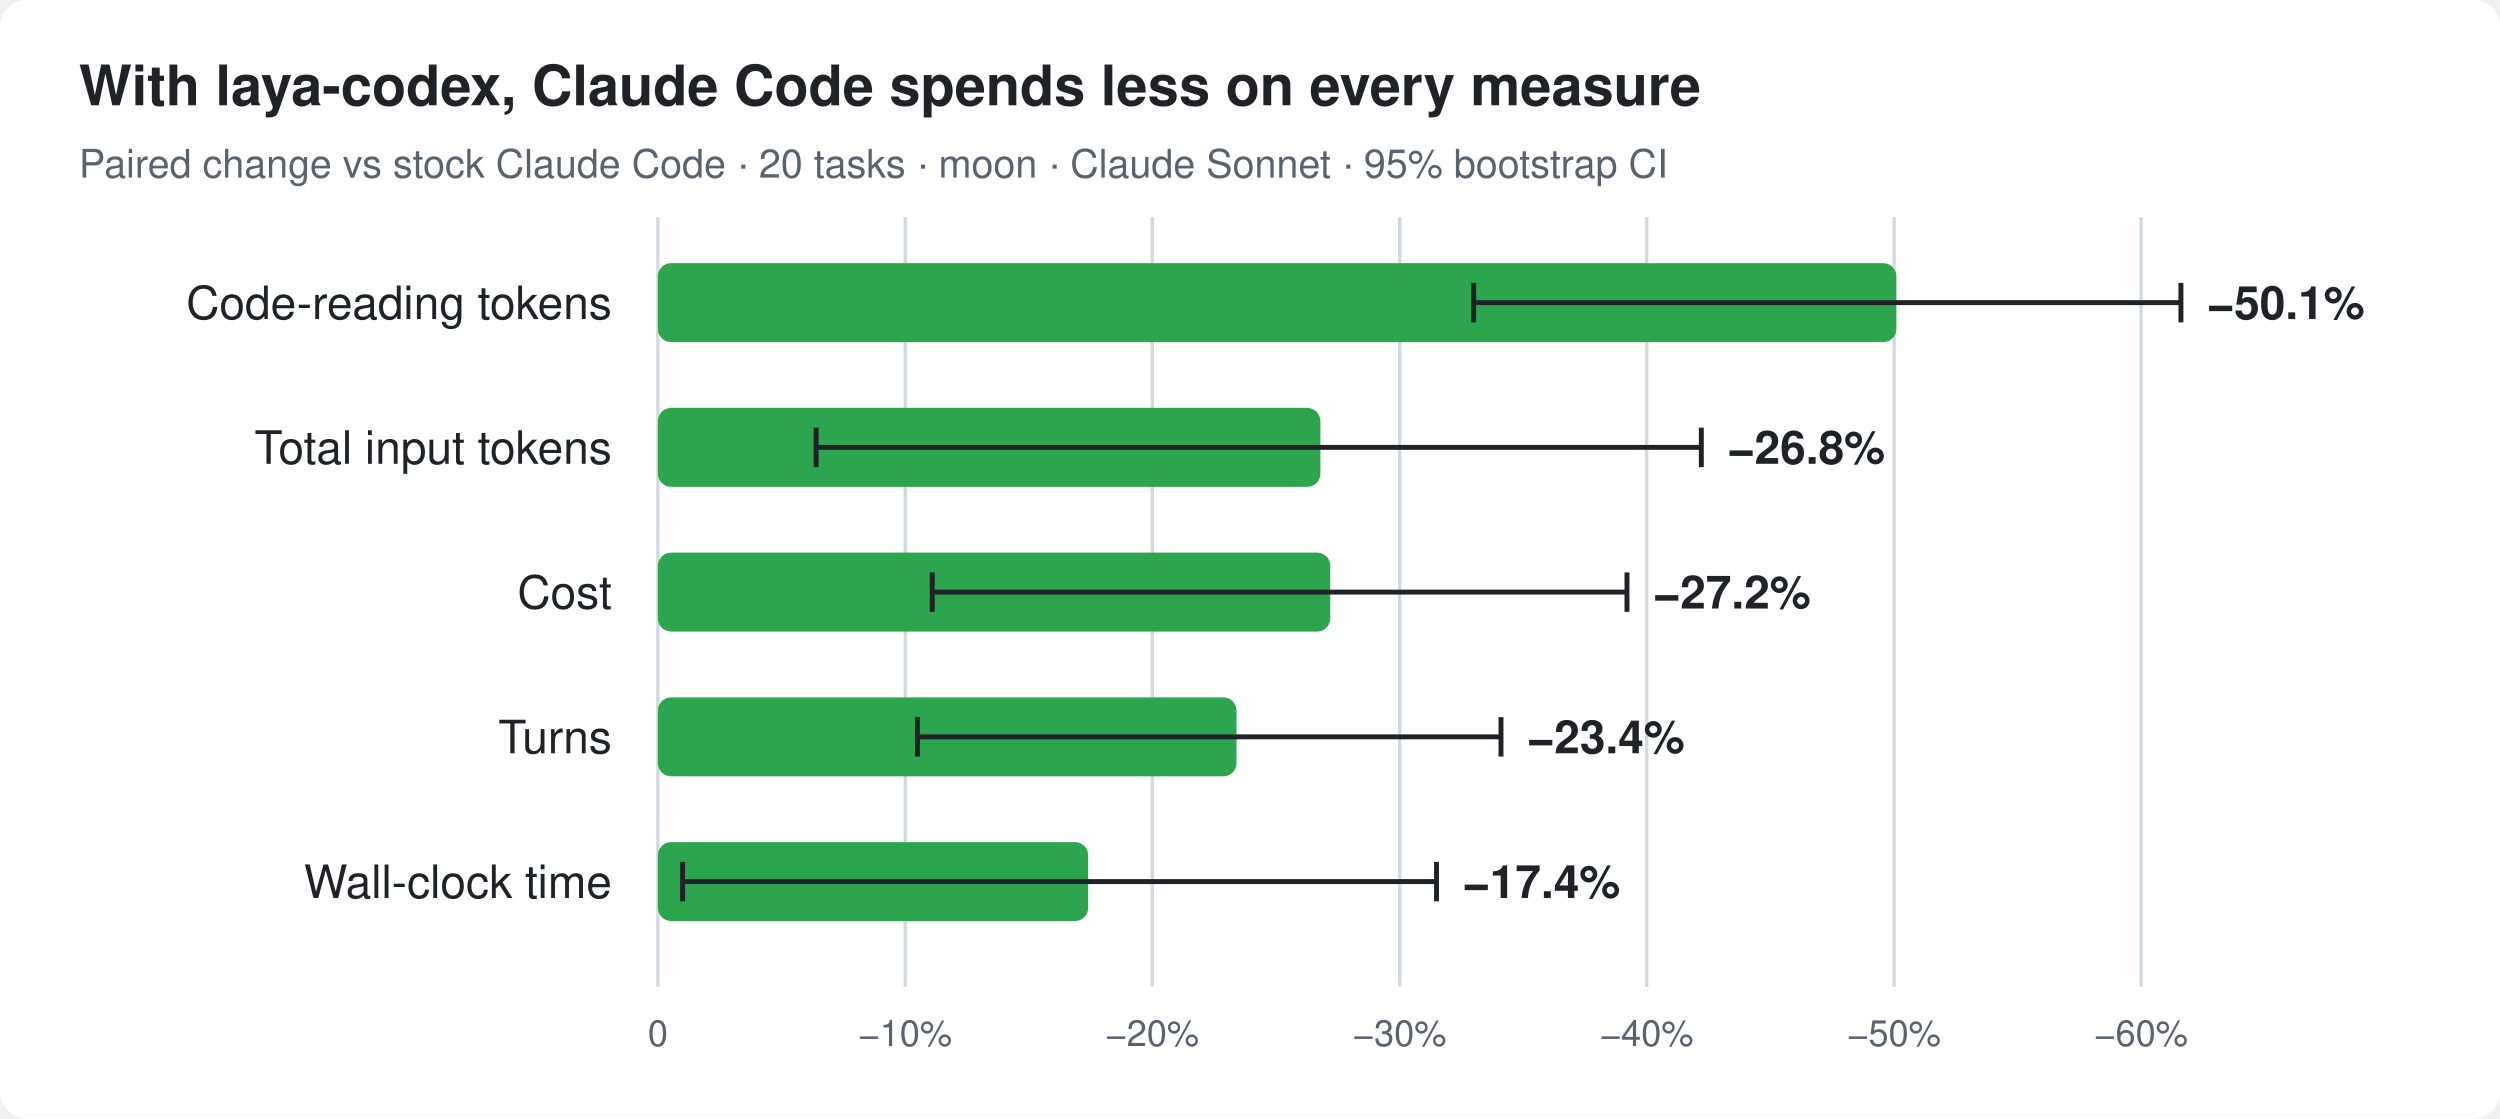
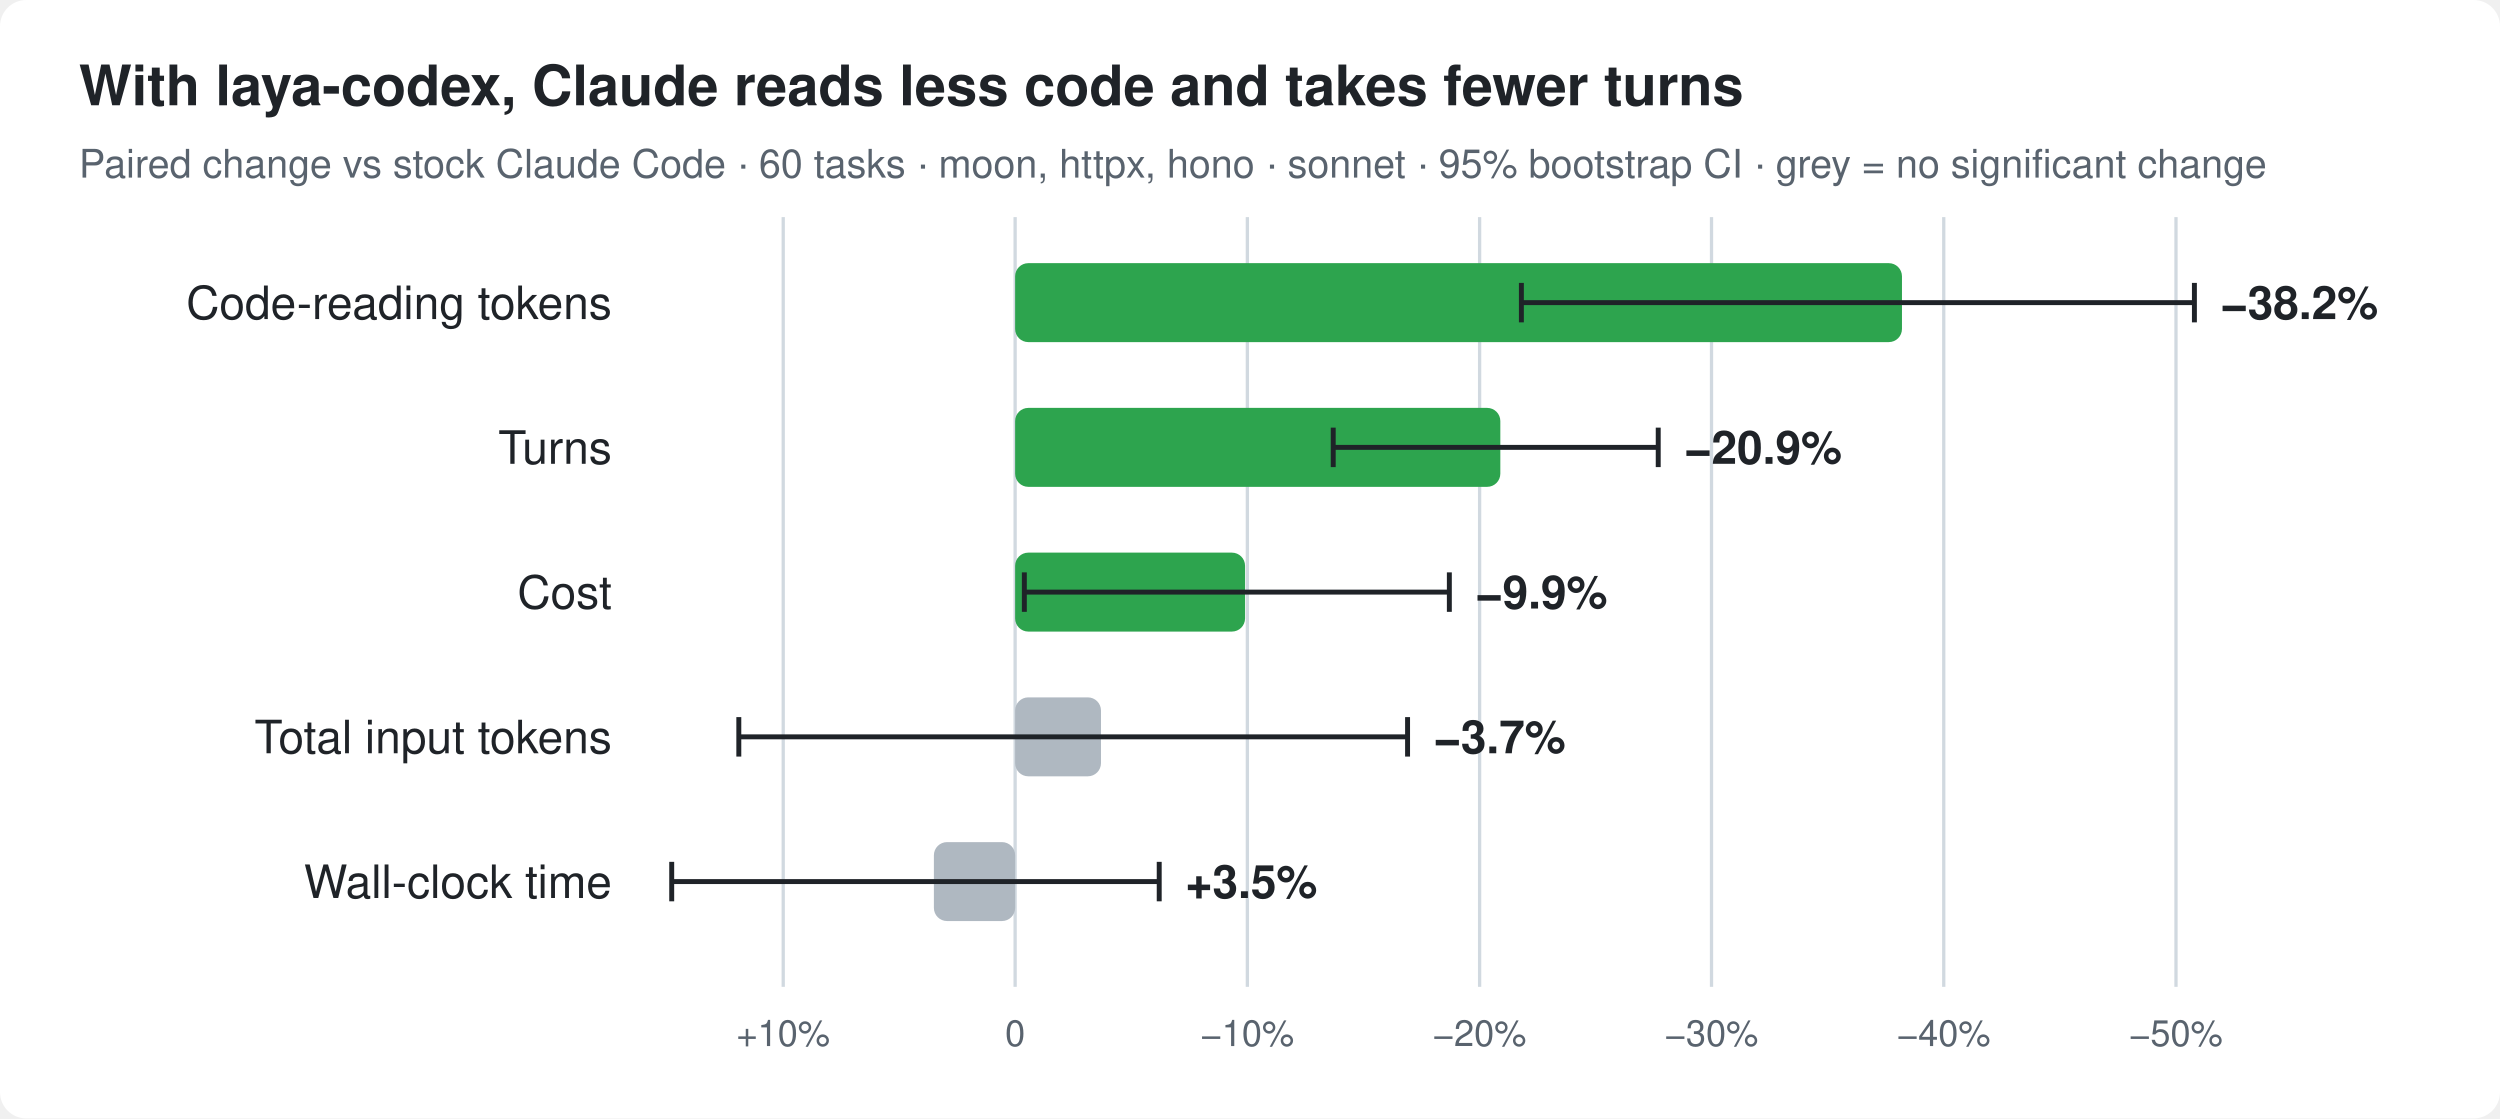
- <svg xmlns="http://www.w3.org/2000/svg" width="760" height="340" viewBox="0 0 760 340" role="img" aria-label="laya-codex benchmark: savings vs stock Claude Code">
+ <svg xmlns="http://www.w3.org/2000/svg" width="760" height="340" viewBox="0 0 760 340" role="img" aria-label="laya-codex benchmark: change vs stock Claude Code">
  <rect width="760" height="340" rx="8" fill="#ffffff" />
-   <text x="24.0" y="32.0" font-family="-apple-system,BlinkMacSystemFont,'Segoe UI',Helvetica,Arial,sans-serif" font-size="17" fill="#1f2328" text-anchor="start" font-weight="600">With laya-codex, Claude Code spends less on every measure</text>
-   <text x="24.0" y="54.0" font-family="-apple-system,BlinkMacSystemFont,'Segoe UI',Helvetica,Arial,sans-serif" font-size="12" fill="#59636e" text-anchor="start" font-weight="normal">Paired change vs stock Claude Code · 20 tasks · moon · Claude Sonnet · 95% bootstrap CI</text>
-   <line x1="200.0" y1="66" x2="200.0" y2="300" stroke="#d1d9e0" stroke-width="1" />
-   <text x="200.0" y="318.0" font-family="-apple-system,BlinkMacSystemFont,'Segoe UI',Helvetica,Arial,sans-serif" font-size="11" fill="#59636e" text-anchor="middle" font-weight="normal">0</text>
-   <line x1="275.2" y1="66" x2="275.2" y2="300" stroke="#d1d9e0" stroke-width="1" />
-   <text x="275.2" y="318.0" font-family="-apple-system,BlinkMacSystemFont,'Segoe UI',Helvetica,Arial,sans-serif" font-size="11" fill="#59636e" text-anchor="middle" font-weight="normal">−10%</text>
-   <line x1="350.3" y1="66" x2="350.3" y2="300" stroke="#d1d9e0" stroke-width="1" />
-   <text x="350.3" y="318.0" font-family="-apple-system,BlinkMacSystemFont,'Segoe UI',Helvetica,Arial,sans-serif" font-size="11" fill="#59636e" text-anchor="middle" font-weight="normal">−20%</text>
-   <line x1="425.5" y1="66" x2="425.5" y2="300" stroke="#d1d9e0" stroke-width="1" />
-   <text x="425.5" y="318.0" font-family="-apple-system,BlinkMacSystemFont,'Segoe UI',Helvetica,Arial,sans-serif" font-size="11" fill="#59636e" text-anchor="middle" font-weight="normal">−30%</text>
-   <line x1="500.6" y1="66" x2="500.6" y2="300" stroke="#d1d9e0" stroke-width="1" />
-   <text x="500.6" y="318.0" font-family="-apple-system,BlinkMacSystemFont,'Segoe UI',Helvetica,Arial,sans-serif" font-size="11" fill="#59636e" text-anchor="middle" font-weight="normal">−40%</text>
-   <line x1="575.8" y1="66" x2="575.8" y2="300" stroke="#d1d9e0" stroke-width="1" />
-   <text x="575.8" y="318.0" font-family="-apple-system,BlinkMacSystemFont,'Segoe UI',Helvetica,Arial,sans-serif" font-size="11" fill="#59636e" text-anchor="middle" font-weight="normal">−50%</text>
-   <line x1="650.9" y1="66" x2="650.9" y2="300" stroke="#d1d9e0" stroke-width="1" />
-   <text x="650.9" y="318.0" font-family="-apple-system,BlinkMacSystemFont,'Segoe UI',Helvetica,Arial,sans-serif" font-size="11" fill="#59636e" text-anchor="middle" font-weight="normal">−60%</text>
+   <text x="24.0" y="32.0" font-family="-apple-system,BlinkMacSystemFont,'Segoe UI',Helvetica,Arial,sans-serif" font-size="17" fill="#1f2328" text-anchor="start" font-weight="600">With laya-codex, Claude reads less code and takes fewer turns</text>
+   <text x="24.0" y="54.0" font-family="-apple-system,BlinkMacSystemFont,'Segoe UI',Helvetica,Arial,sans-serif" font-size="12" fill="#59636e" text-anchor="start" font-weight="normal">Paired change vs stock Claude Code · 60 tasks · moon, httpx, hono · sonnet · 95% bootstrap CI · grey = no significant change</text>
+   <line x1="238.1" y1="66" x2="238.1" y2="300" stroke="#d1d9e0" stroke-width="1" />
+   <text x="238.1" y="318.0" font-family="-apple-system,BlinkMacSystemFont,'Segoe UI',Helvetica,Arial,sans-serif" font-size="11" fill="#59636e" text-anchor="middle" font-weight="normal">+10%</text>
+   <line x1="308.6" y1="66" x2="308.6" y2="300" stroke="#d1d9e0" stroke-width="1" />
+   <text x="308.6" y="318.0" font-family="-apple-system,BlinkMacSystemFont,'Segoe UI',Helvetica,Arial,sans-serif" font-size="11" fill="#59636e" text-anchor="middle" font-weight="normal">0</text>
+   <line x1="379.2" y1="66" x2="379.2" y2="300" stroke="#d1d9e0" stroke-width="1" />
+   <text x="379.2" y="318.0" font-family="-apple-system,BlinkMacSystemFont,'Segoe UI',Helvetica,Arial,sans-serif" font-size="11" fill="#59636e" text-anchor="middle" font-weight="normal">−10%</text>
+   <line x1="449.8" y1="66" x2="449.8" y2="300" stroke="#d1d9e0" stroke-width="1" />
+   <text x="449.8" y="318.0" font-family="-apple-system,BlinkMacSystemFont,'Segoe UI',Helvetica,Arial,sans-serif" font-size="11" fill="#59636e" text-anchor="middle" font-weight="normal">−20%</text>
+   <line x1="520.3" y1="66" x2="520.3" y2="300" stroke="#d1d9e0" stroke-width="1" />
+   <text x="520.3" y="318.0" font-family="-apple-system,BlinkMacSystemFont,'Segoe UI',Helvetica,Arial,sans-serif" font-size="11" fill="#59636e" text-anchor="middle" font-weight="normal">−30%</text>
+   <line x1="590.9" y1="66" x2="590.9" y2="300" stroke="#d1d9e0" stroke-width="1" />
+   <text x="590.9" y="318.0" font-family="-apple-system,BlinkMacSystemFont,'Segoe UI',Helvetica,Arial,sans-serif" font-size="11" fill="#59636e" text-anchor="middle" font-weight="normal">−40%</text>
+   <line x1="661.5" y1="66" x2="661.5" y2="300" stroke="#d1d9e0" stroke-width="1" />
+   <text x="661.5" y="318.0" font-family="-apple-system,BlinkMacSystemFont,'Segoe UI',Helvetica,Arial,sans-serif" font-size="11" fill="#59636e" text-anchor="middle" font-weight="normal">−50%</text>
  <text x="186.0" y="97.0" font-family="-apple-system,BlinkMacSystemFont,'Segoe UI',Helvetica,Arial,sans-serif" font-size="14" fill="#1f2328" text-anchor="end" font-weight="normal">Code-reading tokens</text>
-   <rect x="200" y="80.0" width="376.5" height="24" rx="4" fill="#2da44e" />
-   <line x1="448.0" y1="92.0" x2="663.0" y2="92.0" stroke="#1f2328" stroke-width="1.5" />
-   <line x1="448.0" y1="86.0" x2="448.0" y2="98.0" stroke="#1f2328" stroke-width="1.5" />
-   <line x1="663.0" y1="86.0" x2="663.0" y2="98.0" stroke="#1f2328" stroke-width="1.5" />
-   <text x="671.0" y="97.0" font-family="-apple-system,BlinkMacSystemFont,'Segoe UI',Helvetica,Arial,sans-serif" font-size="14" fill="#1f2328" text-anchor="start" font-weight="600">−50.1%</text>
-   <text x="186.0" y="141.0" font-family="-apple-system,BlinkMacSystemFont,'Segoe UI',Helvetica,Arial,sans-serif" font-size="14" fill="#1f2328" text-anchor="end" font-weight="normal">Total input tokens</text>
-   <rect x="200" y="124.0" width="201.4" height="24" rx="4" fill="#2da44e" />
-   <line x1="248.1" y1="136.0" x2="517.2" y2="136.0" stroke="#1f2328" stroke-width="1.5" />
-   <line x1="248.1" y1="130.0" x2="248.1" y2="142.0" stroke="#1f2328" stroke-width="1.5" />
-   <line x1="517.2" y1="130.0" x2="517.2" y2="142.0" stroke="#1f2328" stroke-width="1.5" />
-   <text x="525.2" y="141.0" font-family="-apple-system,BlinkMacSystemFont,'Segoe UI',Helvetica,Arial,sans-serif" font-size="14" fill="#1f2328" text-anchor="start" font-weight="600">−26.8%</text>
+   <rect x="308.6" y="80.0" width="269.6" height="24" rx="4" fill="#2da44e" />
+   <line x1="462.5" y1="92.0" x2="667.1" y2="92.0" stroke="#1f2328" stroke-width="1.5" />
+   <line x1="462.5" y1="86.0" x2="462.5" y2="98.0" stroke="#1f2328" stroke-width="1.5" />
+   <line x1="667.1" y1="86.0" x2="667.1" y2="98.0" stroke="#1f2328" stroke-width="1.5" />
+   <text x="675.1" y="97.0" font-family="-apple-system,BlinkMacSystemFont,'Segoe UI',Helvetica,Arial,sans-serif" font-size="14" fill="#1f2328" text-anchor="start" font-weight="600">−38.2%</text>
+   <text x="186.0" y="141.0" font-family="-apple-system,BlinkMacSystemFont,'Segoe UI',Helvetica,Arial,sans-serif" font-size="14" fill="#1f2328" text-anchor="end" font-weight="normal">Turns</text>
+   <rect x="308.6" y="124.0" width="147.5" height="24" rx="4" fill="#2da44e" />
+   <line x1="405.3" y1="136.0" x2="504.1" y2="136.0" stroke="#1f2328" stroke-width="1.5" />
+   <line x1="405.3" y1="130.0" x2="405.3" y2="142.0" stroke="#1f2328" stroke-width="1.5" />
+   <line x1="504.1" y1="130.0" x2="504.1" y2="142.0" stroke="#1f2328" stroke-width="1.5" />
+   <text x="512.1" y="141.0" font-family="-apple-system,BlinkMacSystemFont,'Segoe UI',Helvetica,Arial,sans-serif" font-size="14" fill="#1f2328" text-anchor="start" font-weight="600">−20.9%</text>
  <text x="186.0" y="185.0" font-family="-apple-system,BlinkMacSystemFont,'Segoe UI',Helvetica,Arial,sans-serif" font-size="14" fill="#1f2328" text-anchor="end" font-weight="normal">Cost</text>
-   <rect x="200" y="168.0" width="204.4" height="24" rx="4" fill="#2da44e" />
-   <line x1="283.4" y1="180.0" x2="494.6" y2="180.0" stroke="#1f2328" stroke-width="1.5" />
-   <line x1="283.4" y1="174.0" x2="283.4" y2="186.0" stroke="#1f2328" stroke-width="1.5" />
-   <line x1="494.6" y1="174.0" x2="494.6" y2="186.0" stroke="#1f2328" stroke-width="1.5" />
-   <text x="502.6" y="185.0" font-family="-apple-system,BlinkMacSystemFont,'Segoe UI',Helvetica,Arial,sans-serif" font-size="14" fill="#1f2328" text-anchor="start" font-weight="600">−27.2%</text>
-   <text x="186.0" y="229.0" font-family="-apple-system,BlinkMacSystemFont,'Segoe UI',Helvetica,Arial,sans-serif" font-size="14" fill="#1f2328" text-anchor="end" font-weight="normal">Turns</text>
-   <rect x="200" y="212.0" width="175.9" height="24" rx="4" fill="#2da44e" />
-   <line x1="278.9" y1="224.0" x2="456.3" y2="224.0" stroke="#1f2328" stroke-width="1.5" />
-   <line x1="278.9" y1="218.0" x2="278.9" y2="230.0" stroke="#1f2328" stroke-width="1.5" />
-   <line x1="456.3" y1="218.0" x2="456.3" y2="230.0" stroke="#1f2328" stroke-width="1.5" />
-   <text x="464.3" y="229.0" font-family="-apple-system,BlinkMacSystemFont,'Segoe UI',Helvetica,Arial,sans-serif" font-size="14" fill="#1f2328" text-anchor="start" font-weight="600">−23.4%</text>
+   <rect x="308.6" y="168.0" width="69.9" height="24" rx="4" fill="#2da44e" />
+   <line x1="311.4" y1="180.0" x2="440.6" y2="180.0" stroke="#1f2328" stroke-width="1.5" />
+   <line x1="311.4" y1="174.0" x2="311.4" y2="186.0" stroke="#1f2328" stroke-width="1.5" />
+   <line x1="440.6" y1="174.0" x2="440.6" y2="186.0" stroke="#1f2328" stroke-width="1.5" />
+   <text x="448.6" y="185.0" font-family="-apple-system,BlinkMacSystemFont,'Segoe UI',Helvetica,Arial,sans-serif" font-size="14" fill="#1f2328" text-anchor="start" font-weight="600">−9.9%</text>
+   <text x="186.0" y="229.0" font-family="-apple-system,BlinkMacSystemFont,'Segoe UI',Helvetica,Arial,sans-serif" font-size="14" fill="#1f2328" text-anchor="end" font-weight="normal">Total input tokens</text>
+   <rect x="308.6" y="212.0" width="26.1" height="24" rx="4" fill="#afb8c1" />
+   <line x1="224.6" y1="224.0" x2="427.9" y2="224.0" stroke="#1f2328" stroke-width="1.5" />
+   <line x1="224.6" y1="218.0" x2="224.6" y2="230.0" stroke="#1f2328" stroke-width="1.5" />
+   <line x1="427.9" y1="218.0" x2="427.9" y2="230.0" stroke="#1f2328" stroke-width="1.5" />
+   <text x="435.9" y="229.0" font-family="-apple-system,BlinkMacSystemFont,'Segoe UI',Helvetica,Arial,sans-serif" font-size="14" fill="#1f2328" text-anchor="start" font-weight="600">−3.7%</text>
  <text x="186.0" y="273.0" font-family="-apple-system,BlinkMacSystemFont,'Segoe UI',Helvetica,Arial,sans-serif" font-size="14" fill="#1f2328" text-anchor="end" font-weight="normal">Wall-clock time</text>
-   <rect x="200" y="256.0" width="130.8" height="24" rx="4" fill="#2da44e" />
-   <line x1="207.5" y1="268.0" x2="436.7" y2="268.0" stroke="#1f2328" stroke-width="1.5" />
-   <line x1="207.5" y1="262.0" x2="207.5" y2="274.0" stroke="#1f2328" stroke-width="1.5" />
-   <line x1="436.7" y1="262.0" x2="436.7" y2="274.0" stroke="#1f2328" stroke-width="1.5" />
-   <text x="444.7" y="273.0" font-family="-apple-system,BlinkMacSystemFont,'Segoe UI',Helvetica,Arial,sans-serif" font-size="14" fill="#1f2328" text-anchor="start" font-weight="600">−17.4%</text>
+   <rect x="283.9" y="256.0" width="24.7" height="24" rx="4" fill="#afb8c1" />
+   <line x1="204.2" y1="268.0" x2="352.4" y2="268.0" stroke="#1f2328" stroke-width="1.5" />
+   <line x1="204.2" y1="262.0" x2="204.2" y2="274.0" stroke="#1f2328" stroke-width="1.5" />
+   <line x1="352.4" y1="262.0" x2="352.4" y2="274.0" stroke="#1f2328" stroke-width="1.5" />
+   <text x="360.4" y="273.0" font-family="-apple-system,BlinkMacSystemFont,'Segoe UI',Helvetica,Arial,sans-serif" font-size="14" fill="#1f2328" text-anchor="start" font-weight="600">+3.5%</text>
</svg>
